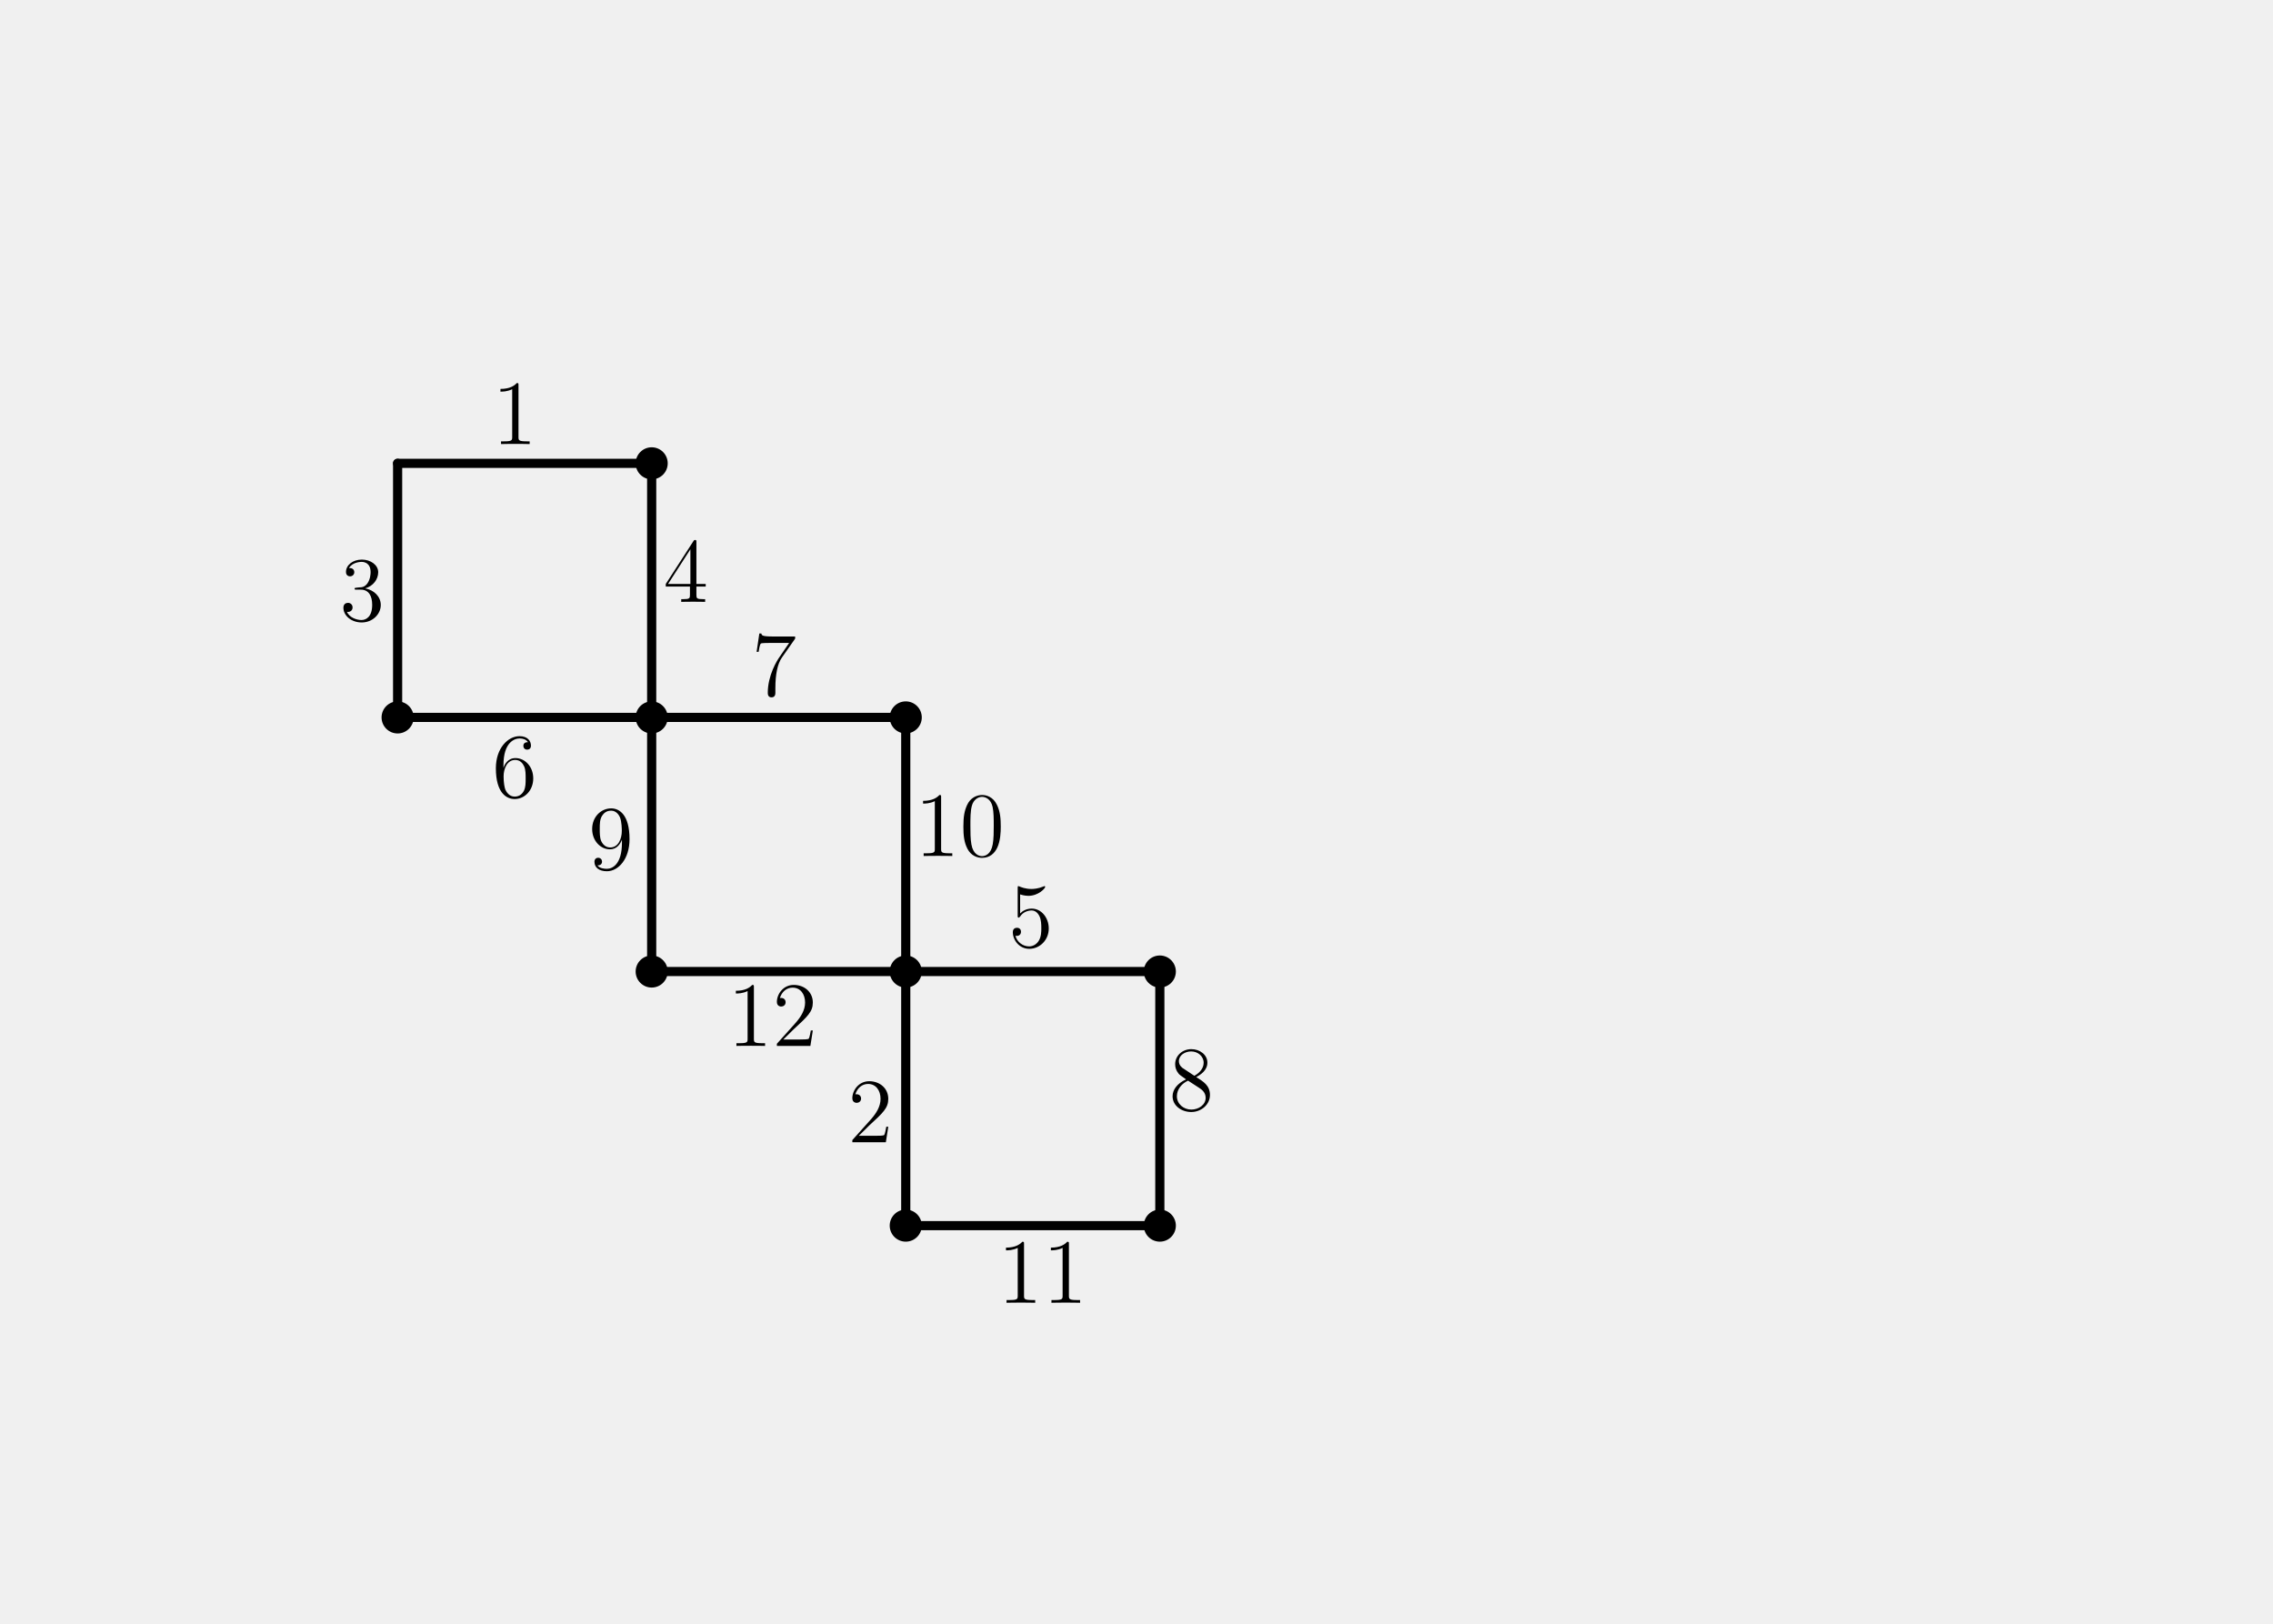
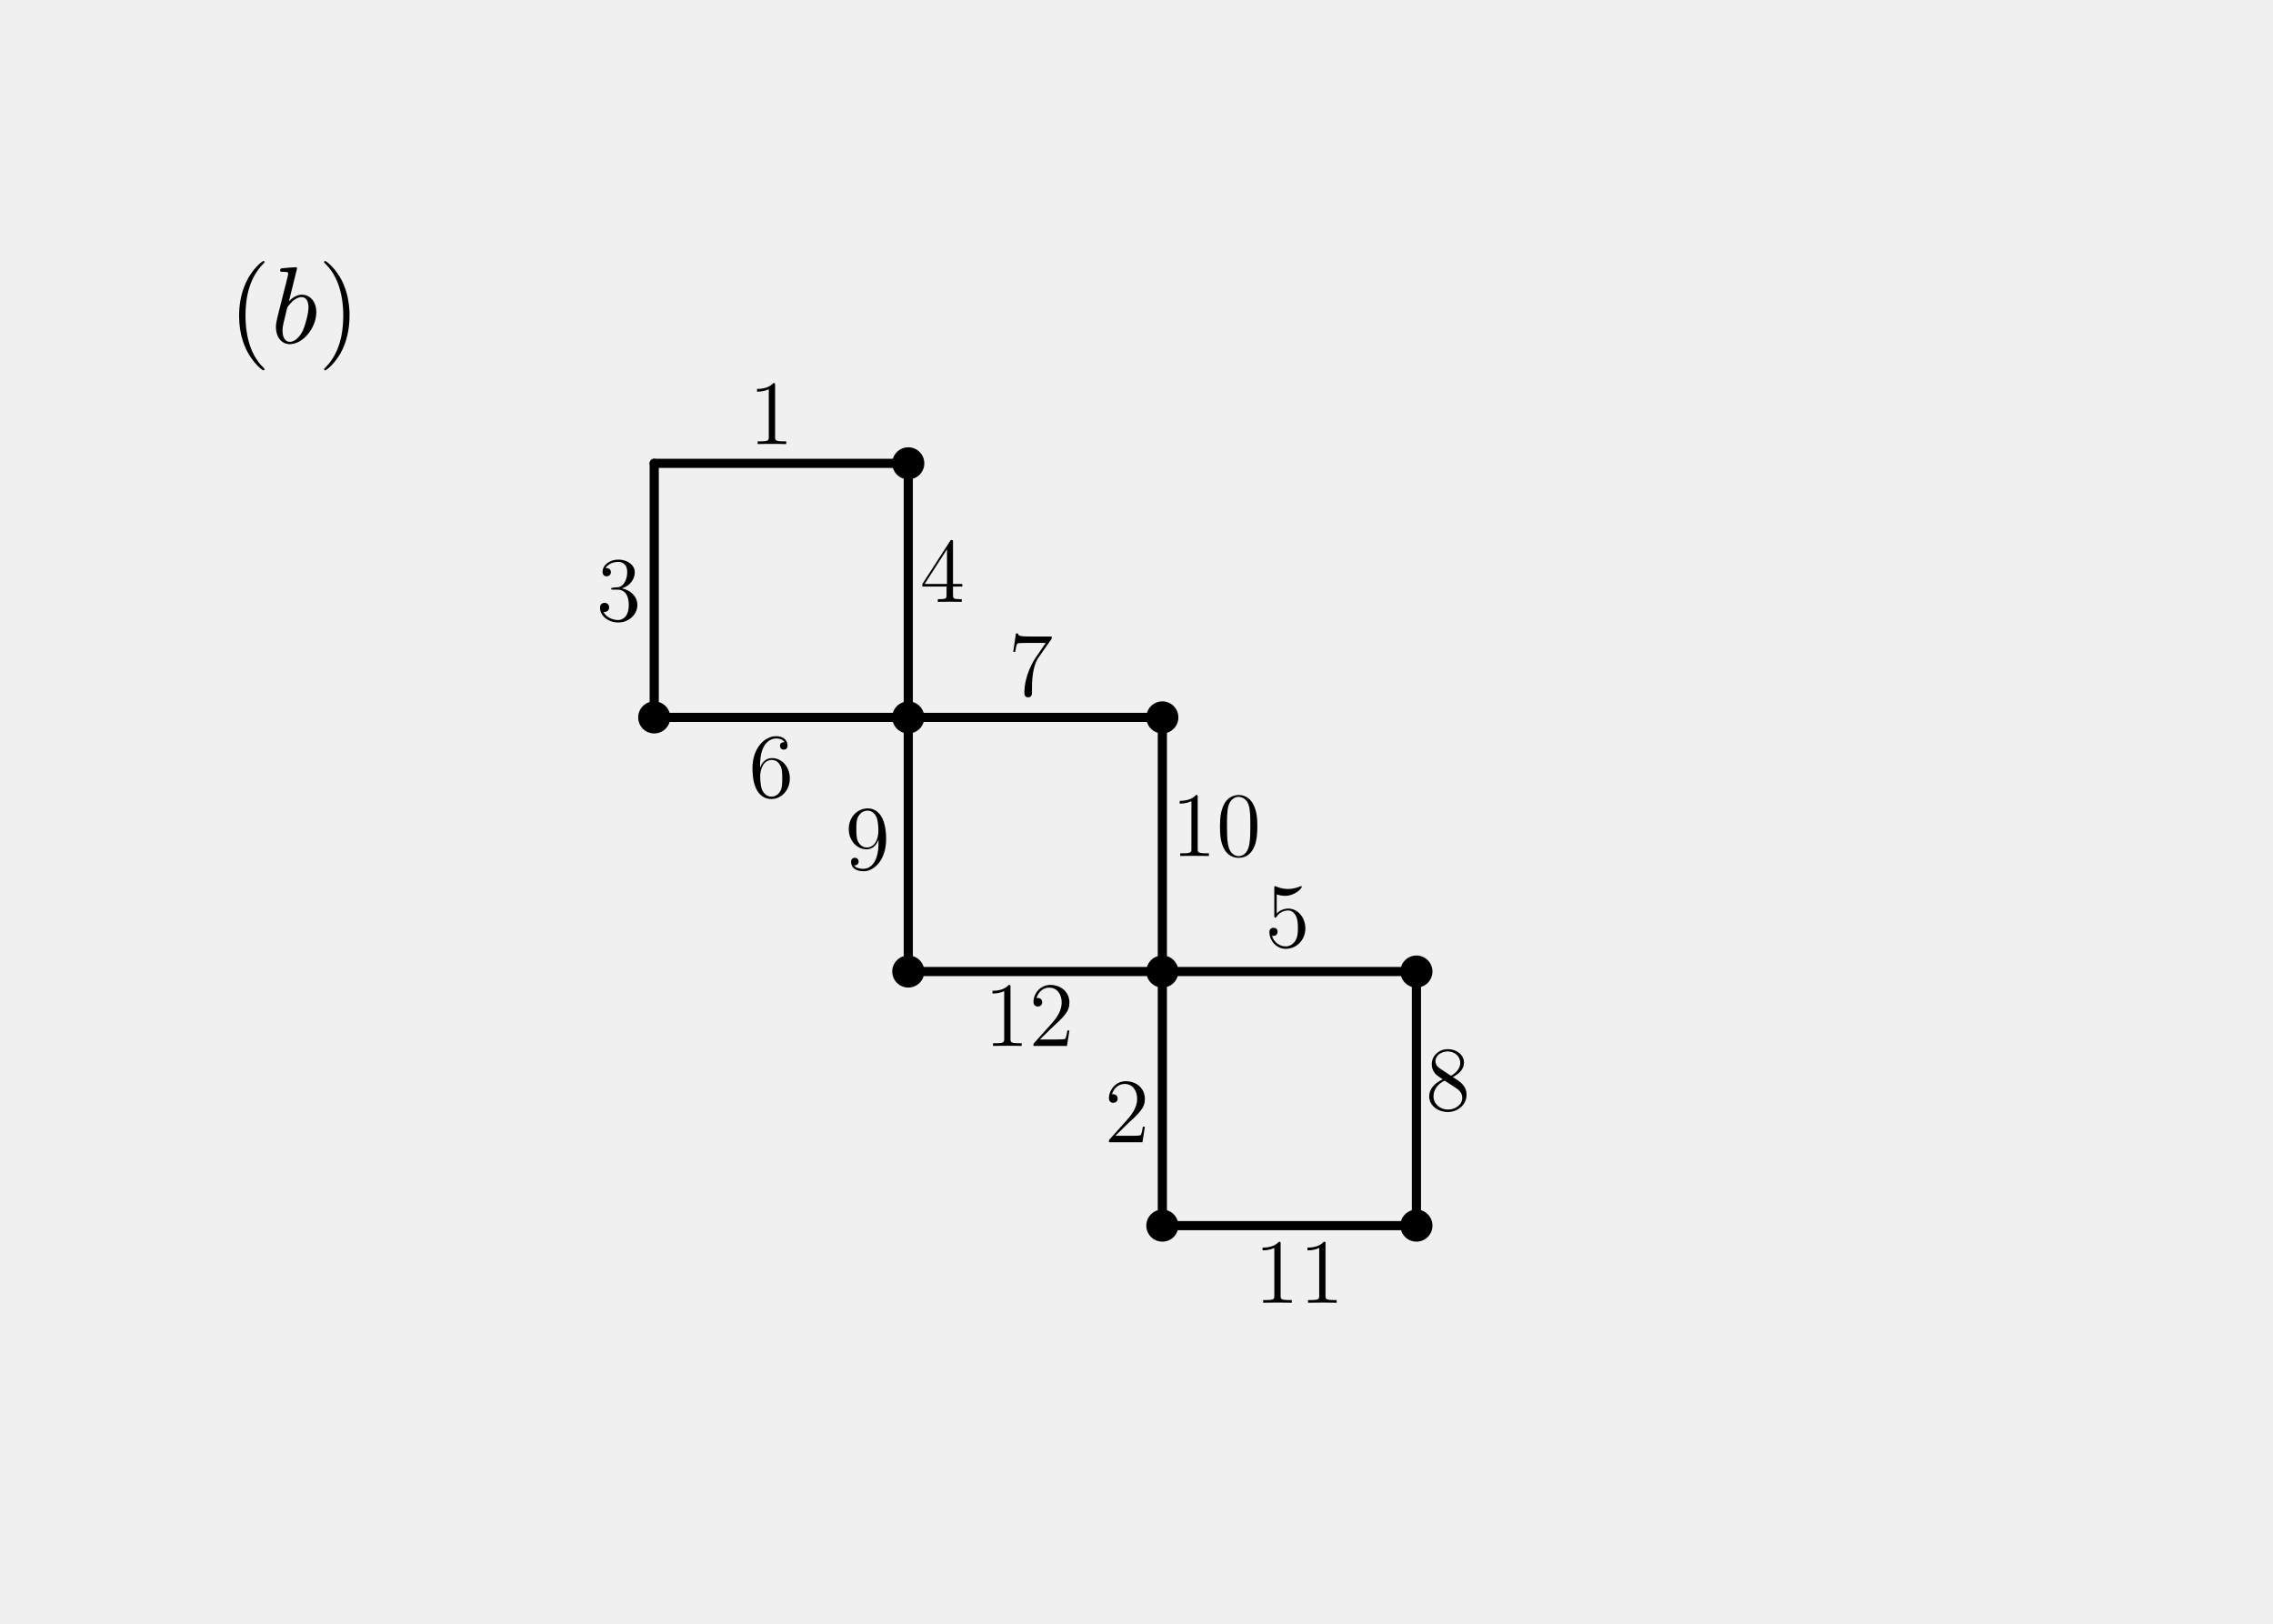
- <svg xmlns="http://www.w3.org/2000/svg" width="7cm" height="5cm" viewBox="0 0 248.031 177.165" id="svg2" version="1.1">
+ <svg xmlns="http://www.w3.org/2000/svg" xmlns:ns1="http://www.iki.fi/pav/software/textext/" width="7cm" height="5cm" viewBox="0 0 248.031 177.165" id="svg2" version="1.1">
  <defs id="defs4">
-     <marker orient="auto" refY="0" refX="0" id="marker14040" style="overflow:visible">
-       <path id="path14042" d="M 0,0 5,-5 -12.5,0 5,5 0,0 Z" style="fill:#000000;fill-opacity:1;fill-rule:evenodd;stroke:#000000;stroke-width:1pt;stroke-opacity:1" transform="matrix(-0.4,0,0,-0.4,-4,0)" />
+     <marker style="overflow:visible" id="marker14040" refX="0" refY="0" orient="auto">
+       <path transform="matrix(-0.4,0,0,-0.4,-4,0)" style="fill:#000000;fill-opacity:1;fill-rule:evenodd;stroke:#000000;stroke-width:1pt;stroke-opacity:1" d="M 0,0 5,-5 -12.5,0 5,5 0,0 Z" id="path14042" />
    </marker>
-     <marker orient="auto" refY="0" refX="0" id="marker10868" style="overflow:visible">
-       <path id="path10870" d="M 0,0 5,-5 -12.5,0 5,5 0,0 Z" style="fill:#000000;fill-opacity:1;fill-rule:evenodd;stroke:#000000;stroke-width:1pt;stroke-opacity:1" transform="matrix(-0.4,0,0,-0.4,-4,0)" />
+     <marker style="overflow:visible" id="marker10868" refX="0" refY="0" orient="auto">
+       <path transform="matrix(-0.4,0,0,-0.4,-4,0)" style="fill:#000000;fill-opacity:1;fill-rule:evenodd;stroke:#000000;stroke-width:1pt;stroke-opacity:1" d="M 0,0 5,-5 -12.5,0 5,5 0,0 Z" id="path10870" />
    </marker>
-     <marker style="overflow:visible" id="marker10610" refX="0" refY="0" orient="auto">
-       <path transform="matrix(-0.4,0,0,-0.4,-4,0)" style="fill:#000000;fill-opacity:1;fill-rule:evenodd;stroke:#000000;stroke-width:1pt;stroke-opacity:1" d="M 0,0 5,-5 -12.5,0 5,5 0,0 Z" id="path10612" />
+     <marker orient="auto" refY="0" refX="0" id="marker10610" style="overflow:visible">
+       <path id="path10612" d="M 0,0 5,-5 -12.5,0 5,5 0,0 Z" style="fill:#000000;fill-opacity:1;fill-rule:evenodd;stroke:#000000;stroke-width:1pt;stroke-opacity:1" transform="matrix(-0.4,0,0,-0.4,-4,0)" />
    </marker>
-     <marker style="overflow:visible" id="marker10376" refX="0" refY="0" orient="auto">
-       <path transform="matrix(-0.4,0,0,-0.4,-4,0)" style="fill:#000000;fill-opacity:1;fill-rule:evenodd;stroke:#000000;stroke-width:1pt;stroke-opacity:1" d="M 0,0 5,-5 -12.5,0 5,5 0,0 Z" id="path10378" />
+     <marker orient="auto" refY="0" refX="0" id="marker10376" style="overflow:visible">
+       <path id="path10378" d="M 0,0 5,-5 -12.5,0 5,5 0,0 Z" style="fill:#000000;fill-opacity:1;fill-rule:evenodd;stroke:#000000;stroke-width:1pt;stroke-opacity:1" transform="matrix(-0.4,0,0,-0.4,-4,0)" />
    </marker>
-     <marker orient="auto" refY="0" refX="0" id="marker9716" style="overflow:visible">
-       <path id="path9718" d="M 0,0 5,-5 -12.5,0 5,5 0,0 Z" style="fill:#000000;fill-opacity:1;fill-rule:evenodd;stroke:#000000;stroke-width:1pt;stroke-opacity:1" transform="matrix(-0.4,0,0,-0.4,-4,0)" />
+     <marker style="overflow:visible" id="marker9716" refX="0" refY="0" orient="auto">
+       <path transform="matrix(-0.4,0,0,-0.4,-4,0)" style="fill:#000000;fill-opacity:1;fill-rule:evenodd;stroke:#000000;stroke-width:1pt;stroke-opacity:1" d="M 0,0 5,-5 -12.5,0 5,5 0,0 Z" id="path9718" />
    </marker>
-     <marker style="overflow:visible" id="marker8441" refX="0" refY="0" orient="auto">
-       <path transform="matrix(-0.4,0,0,-0.4,-4,0)" style="fill:#000000;fill-opacity:1;fill-rule:evenodd;stroke:#000000;stroke-width:1pt;stroke-opacity:1" d="M 0,0 5,-5 -12.5,0 5,5 0,0 Z" id="path8443" />
+     <marker orient="auto" refY="0" refX="0" id="marker8441" style="overflow:visible">
+       <path id="path8443" d="M 0,0 5,-5 -12.5,0 5,5 0,0 Z" style="fill:#000000;fill-opacity:1;fill-rule:evenodd;stroke:#000000;stroke-width:1pt;stroke-opacity:1" transform="matrix(-0.4,0,0,-0.4,-4,0)" />
    </marker>
-     <marker style="overflow:visible" id="marker6491" refX="0" refY="0" orient="auto">
-       <path transform="matrix(-0.4,0,0,-0.4,-4,0)" style="fill:#000000;fill-opacity:1;fill-rule:evenodd;stroke:#000000;stroke-width:1pt;stroke-opacity:1" d="M 0,0 5,-5 -12.5,0 5,5 0,0 Z" id="path6493" />
+     <marker orient="auto" refY="0" refX="0" id="marker6491" style="overflow:visible">
+       <path id="path6493" d="M 0,0 5,-5 -12.5,0 5,5 0,0 Z" style="fill:#000000;fill-opacity:1;fill-rule:evenodd;stroke:#000000;stroke-width:1pt;stroke-opacity:1" transform="matrix(-0.4,0,0,-0.4,-4,0)" />
    </marker>
-     <marker orient="auto" refY="0" refX="0" id="marker4775" style="overflow:visible">
-       <path id="path4777" d="M 0,0 5,-5 -12.5,0 5,5 0,0 Z" style="fill:#ffffff;fill-opacity:1;fill-rule:evenodd;stroke:#000000;stroke-width:1pt;stroke-opacity:1" transform="matrix(-0.4,0,0,-0.4,-4,0)" />
+     <marker style="overflow:visible" id="marker4775" refX="0" refY="0" orient="auto">
+       <path transform="matrix(-0.4,0,0,-0.4,-4,0)" style="fill:#ffffff;fill-opacity:1;fill-rule:evenodd;stroke:#000000;stroke-width:1pt;stroke-opacity:1" d="M 0,0 5,-5 -12.5,0 5,5 0,0 Z" id="path4777" />
    </marker>
-     <marker orient="auto" refY="0" refX="0" id="Arrow1Mend" style="overflow:visible">
-       <path id="path4322" d="M 0,0 5,-5 -12.5,0 5,5 0,0 Z" style="fill:#ffffff;fill-opacity:1;fill-rule:evenodd;stroke:#000000;stroke-width:1pt;stroke-opacity:1" transform="matrix(-0.4,0,0,-0.4,-4,0)" />
+     <marker style="overflow:visible" id="Arrow1Mend" refX="0" refY="0" orient="auto">
+       <path transform="matrix(-0.4,0,0,-0.4,-4,0)" style="fill:#ffffff;fill-opacity:1;fill-rule:evenodd;stroke:#000000;stroke-width:1pt;stroke-opacity:1" d="M 0,0 5,-5 -12.5,0 5,5 0,0 Z" id="path4322" />
    </marker>
  </defs>
-   <g id="layer1" transform="translate(0,-875.1969)">
-     <path style="color:#000000;clip-rule:nonzero;display:inline;overflow:visible;visibility:visible;opacity:1;isolation:auto;mix-blend-mode:normal;color-interpolation:sRGB;color-interpolation-filters:linearRGB;solid-color:#000000;solid-opacity:1;fill:#ffffff;fill-opacity:1;fill-rule:nonzero;stroke:#000000;stroke-width:1;stroke-linecap:round;stroke-linejoin:round;stroke-miterlimit:4;stroke-dasharray:none;stroke-dashoffset:0;stroke-opacity:1;color-rendering:auto;image-rendering:auto;shape-rendering:auto;text-rendering:auto;enable-background:accumulate" d="m 43.388,925.75 27.724,0" id="path4371" />
-     <path id="path4381" d="m 98.836,981.199 27.724,0" style="color:#000000;clip-rule:nonzero;display:inline;overflow:visible;visibility:visible;opacity:1;isolation:auto;mix-blend-mode:normal;color-interpolation:sRGB;color-interpolation-filters:linearRGB;solid-color:#000000;solid-opacity:1;fill:#ffffff;fill-opacity:1;fill-rule:nonzero;stroke:#000000;stroke-width:1;stroke-linecap:round;stroke-linejoin:round;stroke-miterlimit:4;stroke-dasharray:none;stroke-dashoffset:0;stroke-opacity:1;color-rendering:auto;image-rendering:auto;shape-rendering:auto;text-rendering:auto;enable-background:accumulate" />
-     <path id="path4399" d="m 43.388,925.75 0,27.724" style="color:#000000;clip-rule:nonzero;display:inline;overflow:visible;visibility:visible;opacity:1;isolation:auto;mix-blend-mode:normal;color-interpolation:sRGB;color-interpolation-filters:linearRGB;solid-color:#000000;solid-opacity:1;fill:#ffffff;fill-opacity:1;fill-rule:nonzero;stroke:#000000;stroke-width:1;stroke-linecap:round;stroke-linejoin:round;stroke-miterlimit:4;stroke-dasharray:none;stroke-dashoffset:0;stroke-opacity:1;color-rendering:auto;image-rendering:auto;shape-rendering:auto;text-rendering:auto;enable-background:accumulate" />
-     <path style="color:#000000;clip-rule:nonzero;display:inline;overflow:visible;visibility:visible;opacity:1;isolation:auto;mix-blend-mode:normal;color-interpolation:sRGB;color-interpolation-filters:linearRGB;solid-color:#000000;solid-opacity:1;fill:#ffffff;fill-opacity:1;fill-rule:nonzero;stroke:#000000;stroke-width:1;stroke-linecap:round;stroke-linejoin:round;stroke-miterlimit:4;stroke-dasharray:none;stroke-dashoffset:0;stroke-opacity:1;color-rendering:auto;image-rendering:auto;shape-rendering:auto;text-rendering:auto;enable-background:accumulate" d="m 98.836,981.199 0,27.724" id="path4430" />
-     <path style="color:#000000;clip-rule:nonzero;display:inline;overflow:visible;visibility:visible;opacity:1;isolation:auto;mix-blend-mode:normal;color-interpolation:sRGB;color-interpolation-filters:linearRGB;solid-color:#000000;solid-opacity:1;fill:#ffffff;fill-opacity:1;fill-rule:nonzero;stroke:#000000;stroke-width:1;stroke-linecap:round;stroke-linejoin:round;stroke-miterlimit:4;stroke-dasharray:none;stroke-dashoffset:0;stroke-opacity:1;color-rendering:auto;image-rendering:auto;shape-rendering:auto;text-rendering:auto;enable-background:accumulate" d="m 126.561,981.199 0,27.724" id="path4448" />
-     <path id="path4454" d="m 98.836,953.474 0,27.724" style="color:#000000;clip-rule:nonzero;display:inline;overflow:visible;visibility:visible;opacity:1;isolation:auto;mix-blend-mode:normal;color-interpolation:sRGB;color-interpolation-filters:linearRGB;solid-color:#000000;solid-opacity:1;fill:#ffffff;fill-opacity:1;fill-rule:nonzero;stroke:#000000;stroke-width:1;stroke-linecap:round;stroke-linejoin:round;stroke-miterlimit:4;stroke-dasharray:none;stroke-dashoffset:0;stroke-opacity:1;color-rendering:auto;image-rendering:auto;shape-rendering:auto;text-rendering:auto;enable-background:accumulate" />
-     <path id="path4472" d="m 98.836,1008.923 27.724,0" style="color:#000000;clip-rule:nonzero;display:inline;overflow:visible;visibility:visible;opacity:1;isolation:auto;mix-blend-mode:normal;color-interpolation:sRGB;color-interpolation-filters:linearRGB;solid-color:#000000;solid-opacity:1;fill:#ffffff;fill-opacity:1;fill-rule:nonzero;stroke:#000000;stroke-width:1;stroke-linecap:round;stroke-linejoin:round;stroke-miterlimit:4;stroke-dasharray:none;stroke-dashoffset:0;stroke-opacity:1;color-rendering:auto;image-rendering:auto;shape-rendering:auto;text-rendering:auto;enable-background:accumulate" />
-     <path style="color:#000000;clip-rule:nonzero;display:inline;overflow:visible;visibility:visible;opacity:1;isolation:auto;mix-blend-mode:normal;color-interpolation:sRGB;color-interpolation-filters:linearRGB;solid-color:#000000;solid-opacity:1;fill:#ffffff;fill-opacity:1;fill-rule:nonzero;stroke:#000000;stroke-width:1;stroke-linecap:round;stroke-linejoin:round;stroke-miterlimit:4;stroke-dasharray:none;stroke-dashoffset:0;stroke-opacity:1;color-rendering:auto;image-rendering:auto;shape-rendering:auto;text-rendering:auto;enable-background:accumulate" d="m 43.388,953.474 27.724,0" id="path4478" />
-     <path style="color:#000000;clip-rule:nonzero;display:inline;overflow:visible;visibility:visible;opacity:1;isolation:auto;mix-blend-mode:normal;color-interpolation:sRGB;color-interpolation-filters:linearRGB;solid-color:#000000;solid-opacity:1;fill:#ffffff;fill-opacity:1;fill-rule:nonzero;stroke:#000000;stroke-width:1;stroke-linecap:round;stroke-linejoin:round;stroke-miterlimit:4;stroke-dasharray:none;stroke-dashoffset:0;stroke-opacity:1;color-rendering:auto;image-rendering:auto;shape-rendering:auto;text-rendering:auto;enable-background:accumulate" d="m 71.112,953.474 27.724,0" id="path4484" />
-     <path id="path4490" d="m 71.112,981.199 27.724,0" style="color:#000000;clip-rule:nonzero;display:inline;overflow:visible;visibility:visible;opacity:1;isolation:auto;mix-blend-mode:normal;color-interpolation:sRGB;color-interpolation-filters:linearRGB;solid-color:#000000;solid-opacity:1;fill:#ffffff;fill-opacity:1;fill-rule:nonzero;stroke:#000000;stroke-width:1;stroke-linecap:round;stroke-linejoin:round;stroke-miterlimit:4;stroke-dasharray:none;stroke-dashoffset:0;stroke-opacity:1;color-rendering:auto;image-rendering:auto;shape-rendering:auto;text-rendering:auto;enable-background:accumulate" />
-     <text xml:space="preserve" style="font-style:normal;font-variant:normal;font-weight:normal;font-stretch:normal;font-size:7.5px;line-height:125%;font-family:LMRoman12;-inkscape-font-specification:'LMRoman12, Normal';text-align:start;letter-spacing:0px;word-spacing:0px;writing-mode:lr-tb;text-anchor:start;fill:#000000;fill-opacity:1;stroke:none;stroke-width:1px;stroke-linecap:butt;stroke-linejoin:miter;stroke-opacity:1" x="60.709" y="929.485" id="text4505">
-       <tspan id="tspan4507" x="60.709" y="929.485" />
+   <g transform="translate(0,-875.1969)" id="layer1">
+     <path id="path4371" d="m 71.388,925.75 27.724,0" style="color:#000000;clip-rule:nonzero;display:inline;overflow:visible;visibility:visible;opacity:1;isolation:auto;mix-blend-mode:normal;color-interpolation:sRGB;color-interpolation-filters:linearRGB;solid-color:#000000;solid-opacity:1;fill:#ffffff;fill-opacity:1;fill-rule:nonzero;stroke:#000000;stroke-width:1;stroke-linecap:round;stroke-linejoin:round;stroke-miterlimit:4;stroke-dasharray:none;stroke-dashoffset:0;stroke-opacity:1;color-rendering:auto;image-rendering:auto;shape-rendering:auto;text-rendering:auto;enable-background:accumulate" />
+     <path style="color:#000000;clip-rule:nonzero;display:inline;overflow:visible;visibility:visible;opacity:1;isolation:auto;mix-blend-mode:normal;color-interpolation:sRGB;color-interpolation-filters:linearRGB;solid-color:#000000;solid-opacity:1;fill:#ffffff;fill-opacity:1;fill-rule:nonzero;stroke:#000000;stroke-width:1;stroke-linecap:round;stroke-linejoin:round;stroke-miterlimit:4;stroke-dasharray:none;stroke-dashoffset:0;stroke-opacity:1;color-rendering:auto;image-rendering:auto;shape-rendering:auto;text-rendering:auto;enable-background:accumulate" d="m 126.836,981.199 27.724,0" id="path4381" />
+     <path style="color:#000000;clip-rule:nonzero;display:inline;overflow:visible;visibility:visible;opacity:1;isolation:auto;mix-blend-mode:normal;color-interpolation:sRGB;color-interpolation-filters:linearRGB;solid-color:#000000;solid-opacity:1;fill:#ffffff;fill-opacity:1;fill-rule:nonzero;stroke:#000000;stroke-width:1;stroke-linecap:round;stroke-linejoin:round;stroke-miterlimit:4;stroke-dasharray:none;stroke-dashoffset:0;stroke-opacity:1;color-rendering:auto;image-rendering:auto;shape-rendering:auto;text-rendering:auto;enable-background:accumulate" d="m 71.388,925.75 0,27.724" id="path4399" />
+     <path id="path4430" d="m 126.836,981.199 0,27.724" style="color:#000000;clip-rule:nonzero;display:inline;overflow:visible;visibility:visible;opacity:1;isolation:auto;mix-blend-mode:normal;color-interpolation:sRGB;color-interpolation-filters:linearRGB;solid-color:#000000;solid-opacity:1;fill:#ffffff;fill-opacity:1;fill-rule:nonzero;stroke:#000000;stroke-width:1;stroke-linecap:round;stroke-linejoin:round;stroke-miterlimit:4;stroke-dasharray:none;stroke-dashoffset:0;stroke-opacity:1;color-rendering:auto;image-rendering:auto;shape-rendering:auto;text-rendering:auto;enable-background:accumulate" />
+     <path id="path4448" d="m 154.561,981.199 0,27.724" style="color:#000000;clip-rule:nonzero;display:inline;overflow:visible;visibility:visible;opacity:1;isolation:auto;mix-blend-mode:normal;color-interpolation:sRGB;color-interpolation-filters:linearRGB;solid-color:#000000;solid-opacity:1;fill:#ffffff;fill-opacity:1;fill-rule:nonzero;stroke:#000000;stroke-width:1;stroke-linecap:round;stroke-linejoin:round;stroke-miterlimit:4;stroke-dasharray:none;stroke-dashoffset:0;stroke-opacity:1;color-rendering:auto;image-rendering:auto;shape-rendering:auto;text-rendering:auto;enable-background:accumulate" />
+     <path style="color:#000000;clip-rule:nonzero;display:inline;overflow:visible;visibility:visible;opacity:1;isolation:auto;mix-blend-mode:normal;color-interpolation:sRGB;color-interpolation-filters:linearRGB;solid-color:#000000;solid-opacity:1;fill:#ffffff;fill-opacity:1;fill-rule:nonzero;stroke:#000000;stroke-width:1;stroke-linecap:round;stroke-linejoin:round;stroke-miterlimit:4;stroke-dasharray:none;stroke-dashoffset:0;stroke-opacity:1;color-rendering:auto;image-rendering:auto;shape-rendering:auto;text-rendering:auto;enable-background:accumulate" d="m 126.836,953.474 0,27.724" id="path4454" />
+     <path style="color:#000000;clip-rule:nonzero;display:inline;overflow:visible;visibility:visible;opacity:1;isolation:auto;mix-blend-mode:normal;color-interpolation:sRGB;color-interpolation-filters:linearRGB;solid-color:#000000;solid-opacity:1;fill:#ffffff;fill-opacity:1;fill-rule:nonzero;stroke:#000000;stroke-width:1;stroke-linecap:round;stroke-linejoin:round;stroke-miterlimit:4;stroke-dasharray:none;stroke-dashoffset:0;stroke-opacity:1;color-rendering:auto;image-rendering:auto;shape-rendering:auto;text-rendering:auto;enable-background:accumulate" d="m 126.836,1008.923 27.724,0" id="path4472" />
+     <path id="path4478" d="m 71.388,953.474 27.724,0" style="color:#000000;clip-rule:nonzero;display:inline;overflow:visible;visibility:visible;opacity:1;isolation:auto;mix-blend-mode:normal;color-interpolation:sRGB;color-interpolation-filters:linearRGB;solid-color:#000000;solid-opacity:1;fill:#ffffff;fill-opacity:1;fill-rule:nonzero;stroke:#000000;stroke-width:1;stroke-linecap:round;stroke-linejoin:round;stroke-miterlimit:4;stroke-dasharray:none;stroke-dashoffset:0;stroke-opacity:1;color-rendering:auto;image-rendering:auto;shape-rendering:auto;text-rendering:auto;enable-background:accumulate" />
+     <path id="path4484" d="m 99.112,953.474 27.724,0" style="color:#000000;clip-rule:nonzero;display:inline;overflow:visible;visibility:visible;opacity:1;isolation:auto;mix-blend-mode:normal;color-interpolation:sRGB;color-interpolation-filters:linearRGB;solid-color:#000000;solid-opacity:1;fill:#ffffff;fill-opacity:1;fill-rule:nonzero;stroke:#000000;stroke-width:1;stroke-linecap:round;stroke-linejoin:round;stroke-miterlimit:4;stroke-dasharray:none;stroke-dashoffset:0;stroke-opacity:1;color-rendering:auto;image-rendering:auto;shape-rendering:auto;text-rendering:auto;enable-background:accumulate" />
+     <path style="color:#000000;clip-rule:nonzero;display:inline;overflow:visible;visibility:visible;opacity:1;isolation:auto;mix-blend-mode:normal;color-interpolation:sRGB;color-interpolation-filters:linearRGB;solid-color:#000000;solid-opacity:1;fill:#ffffff;fill-opacity:1;fill-rule:nonzero;stroke:#000000;stroke-width:1;stroke-linecap:round;stroke-linejoin:round;stroke-miterlimit:4;stroke-dasharray:none;stroke-dashoffset:0;stroke-opacity:1;color-rendering:auto;image-rendering:auto;shape-rendering:auto;text-rendering:auto;enable-background:accumulate" d="m 99.112,981.199 27.724,0" id="path4490" />
+     <text id="text4505" y="929.485" x="60.709" style="font-style:normal;font-variant:normal;font-weight:normal;font-stretch:normal;font-size:7.5px;line-height:125%;font-family:LMRoman12;-inkscape-font-specification:'LMRoman12, Normal';text-align:start;letter-spacing:0px;word-spacing:0px;writing-mode:lr-tb;text-anchor:start;fill:#000000;fill-opacity:1;stroke:none;stroke-width:1px;stroke-linecap:butt;stroke-linejoin:miter;stroke-opacity:1" xml:space="preserve">
+       <tspan y="929.485" x="60.709" id="tspan4507" />
    </text>
-     <path id="path4597" d="m 71.112,925.75 0,27.724" style="color:#000000;clip-rule:nonzero;display:inline;overflow:visible;visibility:visible;opacity:1;isolation:auto;mix-blend-mode:normal;color-interpolation:sRGB;color-interpolation-filters:linearRGB;solid-color:#000000;solid-opacity:1;fill:#ffffff;fill-opacity:1;fill-rule:nonzero;stroke:#000000;stroke-width:1;stroke-linecap:round;stroke-linejoin:round;stroke-miterlimit:4;stroke-dasharray:none;stroke-dashoffset:0;stroke-opacity:1;color-rendering:auto;image-rendering:auto;shape-rendering:auto;text-rendering:auto;enable-background:accumulate" />
-     <path style="color:#000000;clip-rule:nonzero;display:inline;overflow:visible;visibility:visible;opacity:1;isolation:auto;mix-blend-mode:normal;color-interpolation:sRGB;color-interpolation-filters:linearRGB;solid-color:#000000;solid-opacity:1;fill:#ffffff;fill-opacity:1;fill-rule:nonzero;stroke:#000000;stroke-width:1;stroke-linecap:round;stroke-linejoin:round;stroke-miterlimit:4;stroke-dasharray:none;stroke-dashoffset:0;stroke-opacity:1;color-rendering:auto;image-rendering:auto;shape-rendering:auto;text-rendering:auto;enable-background:accumulate" d="m 71.112,953.474 0,27.724" id="path4603" />
-     <text xml:space="preserve" style="font-style:normal;font-variant:normal;font-weight:normal;font-stretch:normal;font-size:10px;line-height:125%;font-family:LMRoman12;-inkscape-font-specification:'LMRoman12, Normal';text-align:start;letter-spacing:0px;word-spacing:0px;writing-mode:lr-tb;text-anchor:start;fill:#000000;fill-opacity:1;stroke:none;stroke-width:1px;stroke-linecap:butt;stroke-linejoin:miter;stroke-opacity:1" x="53.704" y="923.647" id="text5354">
-       <tspan id="tspan5356" x="53.704" y="923.647">1</tspan>
+     <path style="color:#000000;clip-rule:nonzero;display:inline;overflow:visible;visibility:visible;opacity:1;isolation:auto;mix-blend-mode:normal;color-interpolation:sRGB;color-interpolation-filters:linearRGB;solid-color:#000000;solid-opacity:1;fill:#ffffff;fill-opacity:1;fill-rule:nonzero;stroke:#000000;stroke-width:1;stroke-linecap:round;stroke-linejoin:round;stroke-miterlimit:4;stroke-dasharray:none;stroke-dashoffset:0;stroke-opacity:1;color-rendering:auto;image-rendering:auto;shape-rendering:auto;text-rendering:auto;enable-background:accumulate" d="m 99.112,925.75 0,27.724" id="path4597" />
+     <path id="path4603" d="m 99.112,953.474 0,27.724" style="color:#000000;clip-rule:nonzero;display:inline;overflow:visible;visibility:visible;opacity:1;isolation:auto;mix-blend-mode:normal;color-interpolation:sRGB;color-interpolation-filters:linearRGB;solid-color:#000000;solid-opacity:1;fill:#ffffff;fill-opacity:1;fill-rule:nonzero;stroke:#000000;stroke-width:1;stroke-linecap:round;stroke-linejoin:round;stroke-miterlimit:4;stroke-dasharray:none;stroke-dashoffset:0;stroke-opacity:1;color-rendering:auto;image-rendering:auto;shape-rendering:auto;text-rendering:auto;enable-background:accumulate" />
+     <text id="text5354" y="923.647" x="81.704" style="font-style:normal;font-variant:normal;font-weight:normal;font-stretch:normal;font-size:10px;line-height:125%;font-family:LMRoman12;-inkscape-font-specification:'LMRoman12, Normal';text-align:start;letter-spacing:0px;word-spacing:0px;writing-mode:lr-tb;text-anchor:start;fill:#000000;fill-opacity:1;stroke:none;stroke-width:1px;stroke-linecap:butt;stroke-linejoin:miter;stroke-opacity:1" xml:space="preserve">
+       <tspan y="923.647" x="81.704" id="tspan5356">1</tspan>
    </text>
-     <text xml:space="preserve" style="font-style:normal;font-variant:normal;font-weight:normal;font-stretch:normal;font-size:10px;line-height:125%;font-family:LMRoman12;-inkscape-font-specification:'LMRoman12, Normal';text-align:start;letter-spacing:0px;word-spacing:0px;writing-mode:lr-tb;text-anchor:start;fill:#000000;fill-opacity:1;stroke:none;stroke-width:1px;stroke-linecap:butt;stroke-linejoin:miter;stroke-opacity:1" x="92.523" y="999.826" id="text5358">
-       <tspan id="tspan5360" x="92.523" y="999.826">2</tspan>
+     <text id="text5358" y="999.826" x="120.523" style="font-style:normal;font-variant:normal;font-weight:normal;font-stretch:normal;font-size:10px;line-height:125%;font-family:LMRoman12;-inkscape-font-specification:'LMRoman12, Normal';text-align:start;letter-spacing:0px;word-spacing:0px;writing-mode:lr-tb;text-anchor:start;fill:#000000;fill-opacity:1;stroke:none;stroke-width:1px;stroke-linecap:butt;stroke-linejoin:miter;stroke-opacity:1" xml:space="preserve">
+       <tspan y="999.826" x="120.523" id="tspan5360">2</tspan>
    </text>
-     <text xml:space="preserve" style="font-style:normal;font-variant:normal;font-weight:normal;font-stretch:normal;font-size:10px;line-height:125%;font-family:LMRoman12;-inkscape-font-specification:'LMRoman12, Normal';text-align:start;letter-spacing:0px;word-spacing:0px;writing-mode:lr-tb;text-anchor:start;fill:#000000;fill-opacity:1;stroke:none;stroke-width:1px;stroke-linecap:butt;stroke-linejoin:miter;stroke-opacity:1" x="37.068" y="942.911" id="text5362">
-       <tspan id="tspan5364" x="37.068" y="942.911">3</tspan>
+     <text id="text5362" y="942.911" x="65.068" style="font-style:normal;font-variant:normal;font-weight:normal;font-stretch:normal;font-size:10px;line-height:125%;font-family:LMRoman12;-inkscape-font-specification:'LMRoman12, Normal';text-align:start;letter-spacing:0px;word-spacing:0px;writing-mode:lr-tb;text-anchor:start;fill:#000000;fill-opacity:1;stroke:none;stroke-width:1px;stroke-linecap:butt;stroke-linejoin:miter;stroke-opacity:1" xml:space="preserve">
+       <tspan y="942.911" x="65.068" id="tspan5364">3</tspan>
    </text>
-     <text xml:space="preserve" style="font-style:normal;font-variant:normal;font-weight:normal;font-stretch:normal;font-size:10px;line-height:125%;font-family:LMRoman12;-inkscape-font-specification:'LMRoman12, Normal';text-align:start;letter-spacing:0px;word-spacing:0px;writing-mode:lr-tb;text-anchor:start;fill:#000000;fill-opacity:1;stroke:none;stroke-width:1px;stroke-linecap:butt;stroke-linejoin:miter;stroke-opacity:1" x="72.384" y="940.868" id="text5366">
-       <tspan id="tspan5368" x="72.384" y="940.868">4</tspan>
+     <text id="text5366" y="940.868" x="100.384" style="font-style:normal;font-variant:normal;font-weight:normal;font-stretch:normal;font-size:10px;line-height:125%;font-family:LMRoman12;-inkscape-font-specification:'LMRoman12, Normal';text-align:start;letter-spacing:0px;word-spacing:0px;writing-mode:lr-tb;text-anchor:start;fill:#000000;fill-opacity:1;stroke:none;stroke-width:1px;stroke-linecap:butt;stroke-linejoin:miter;stroke-opacity:1" xml:space="preserve">
+       <tspan y="940.868" x="100.384" id="tspan5368">4</tspan>
    </text>
-     <text xml:space="preserve" style="font-style:normal;font-variant:normal;font-weight:normal;font-stretch:normal;font-size:10px;line-height:125%;font-family:LMRoman12;-inkscape-font-specification:'LMRoman12, Normal';text-align:start;letter-spacing:0px;word-spacing:0px;writing-mode:lr-tb;text-anchor:start;fill:#000000;fill-opacity:1;stroke:none;stroke-width:1px;stroke-linecap:butt;stroke-linejoin:miter;stroke-opacity:1" x="110.035" y="978.519" id="text5370">
-       <tspan id="tspan5372" x="110.035" y="978.519">5</tspan>
+     <text id="text5370" y="978.519" x="138.035" style="font-style:normal;font-variant:normal;font-weight:normal;font-stretch:normal;font-size:10px;line-height:125%;font-family:LMRoman12;-inkscape-font-specification:'LMRoman12, Normal';text-align:start;letter-spacing:0px;word-spacing:0px;writing-mode:lr-tb;text-anchor:start;fill:#000000;fill-opacity:1;stroke:none;stroke-width:1px;stroke-linecap:butt;stroke-linejoin:miter;stroke-opacity:1" xml:space="preserve">
+       <tspan y="978.519" x="138.035" id="tspan5372">5</tspan>
    </text>
-     <text xml:space="preserve" style="font-style:normal;font-variant:normal;font-weight:normal;font-stretch:normal;font-size:10px;line-height:125%;font-family:LMRoman12;-inkscape-font-specification:'LMRoman12, Normal';text-align:start;letter-spacing:0px;word-spacing:0px;writing-mode:lr-tb;text-anchor:start;fill:#000000;fill-opacity:1;stroke:none;stroke-width:1px;stroke-linecap:butt;stroke-linejoin:miter;stroke-opacity:1" x="53.704" y="962.174" id="text5374">
-       <tspan id="tspan5376" x="53.704" y="962.174">6</tspan>
+     <text id="text5374" y="962.174" x="81.704" style="font-style:normal;font-variant:normal;font-weight:normal;font-stretch:normal;font-size:10px;line-height:125%;font-family:LMRoman12;-inkscape-font-specification:'LMRoman12, Normal';text-align:start;letter-spacing:0px;word-spacing:0px;writing-mode:lr-tb;text-anchor:start;fill:#000000;fill-opacity:1;stroke:none;stroke-width:1px;stroke-linecap:butt;stroke-linejoin:miter;stroke-opacity:1" xml:space="preserve">
+       <tspan y="962.174" x="81.704" id="tspan5376">6</tspan>
    </text>
-     <text xml:space="preserve" style="font-style:normal;font-variant:normal;font-weight:normal;font-stretch:normal;font-size:10px;line-height:125%;font-family:LMRoman12;-inkscape-font-specification:'LMRoman12, Normal';text-align:start;letter-spacing:0px;word-spacing:0px;writing-mode:lr-tb;text-anchor:start;fill:#000000;fill-opacity:1;stroke:none;stroke-width:1px;stroke-linecap:butt;stroke-linejoin:miter;stroke-opacity:1" x="82.016" y="951.083" id="text5378">
-       <tspan id="tspan5380" x="82.016" y="951.083">7</tspan>
+     <text id="text5378" y="951.083" x="110.016" style="font-style:normal;font-variant:normal;font-weight:normal;font-stretch:normal;font-size:10px;line-height:125%;font-family:LMRoman12;-inkscape-font-specification:'LMRoman12, Normal';text-align:start;letter-spacing:0px;word-spacing:0px;writing-mode:lr-tb;text-anchor:start;fill:#000000;fill-opacity:1;stroke:none;stroke-width:1px;stroke-linecap:butt;stroke-linejoin:miter;stroke-opacity:1" xml:space="preserve">
+       <tspan y="951.083" x="110.016" id="tspan5380">7</tspan>
    </text>
-     <text xml:space="preserve" style="font-style:normal;font-variant:normal;font-weight:normal;font-stretch:normal;font-size:10px;line-height:125%;font-family:LMRoman12;-inkscape-font-specification:'LMRoman12, Normal';text-align:start;letter-spacing:0px;word-spacing:0px;writing-mode:lr-tb;text-anchor:start;fill:#000000;fill-opacity:1;stroke:none;stroke-width:1px;stroke-linecap:butt;stroke-linejoin:miter;stroke-opacity:1" x="127.547" y="996.323" id="text5382">
-       <tspan id="tspan5384" x="127.547" y="996.323">8</tspan>
+     <text id="text5382" y="996.323" x="155.547" style="font-style:normal;font-variant:normal;font-weight:normal;font-stretch:normal;font-size:10px;line-height:125%;font-family:LMRoman12;-inkscape-font-specification:'LMRoman12, Normal';text-align:start;letter-spacing:0px;word-spacing:0px;writing-mode:lr-tb;text-anchor:start;fill:#000000;fill-opacity:1;stroke:none;stroke-width:1px;stroke-linecap:butt;stroke-linejoin:miter;stroke-opacity:1" xml:space="preserve">
+       <tspan y="996.323" x="155.547" id="tspan5384">8</tspan>
    </text>
-     <text xml:space="preserve" style="font-style:normal;font-variant:normal;font-weight:normal;font-stretch:normal;font-size:10px;line-height:125%;font-family:LMRoman12;-inkscape-font-specification:'LMRoman12, Normal';text-align:start;letter-spacing:0px;word-spacing:0px;writing-mode:lr-tb;text-anchor:start;fill:#000000;fill-opacity:1;stroke:none;stroke-width:1px;stroke-linecap:butt;stroke-linejoin:miter;stroke-opacity:1" x="64.211" y="970.055" id="text5386">
-       <tspan id="tspan5388" x="64.211" y="970.055">9</tspan>
+     <text id="text5386" y="970.055" x="92.211" style="font-style:normal;font-variant:normal;font-weight:normal;font-stretch:normal;font-size:10px;line-height:125%;font-family:LMRoman12;-inkscape-font-specification:'LMRoman12, Normal';text-align:start;letter-spacing:0px;word-spacing:0px;writing-mode:lr-tb;text-anchor:start;fill:#000000;fill-opacity:1;stroke:none;stroke-width:1px;stroke-linecap:butt;stroke-linejoin:miter;stroke-opacity:1" xml:space="preserve">
+       <tspan y="970.055" x="92.211" id="tspan5388">9</tspan>
    </text>
-     <text xml:space="preserve" style="font-style:normal;font-variant:normal;font-weight:normal;font-stretch:normal;font-size:10px;line-height:125%;font-family:LMRoman12;-inkscape-font-specification:'LMRoman12, Normal';text-align:start;letter-spacing:0px;word-spacing:0px;writing-mode:lr-tb;text-anchor:start;fill:#000000;fill-opacity:1;stroke:none;stroke-width:1px;stroke-linecap:butt;stroke-linejoin:miter;stroke-opacity:1" x="99.82" y="968.595" id="text5390">
-       <tspan id="tspan5392" x="99.82" y="968.595">10</tspan>
+     <text id="text5390" y="968.595" x="127.82" style="font-style:normal;font-variant:normal;font-weight:normal;font-stretch:normal;font-size:10px;line-height:125%;font-family:LMRoman12;-inkscape-font-specification:'LMRoman12, Normal';text-align:start;letter-spacing:0px;word-spacing:0px;writing-mode:lr-tb;text-anchor:start;fill:#000000;fill-opacity:1;stroke:none;stroke-width:1px;stroke-linecap:butt;stroke-linejoin:miter;stroke-opacity:1" xml:space="preserve">
+       <tspan y="968.595" x="127.82" id="tspan5392">10</tspan>
    </text>
-     <text xml:space="preserve" style="font-style:normal;font-variant:normal;font-weight:normal;font-stretch:normal;font-size:10px;line-height:125%;font-family:LMRoman12;-inkscape-font-specification:'LMRoman12, Normal';text-align:start;letter-spacing:0px;word-spacing:0px;writing-mode:lr-tb;text-anchor:start;fill:#000000;fill-opacity:1;stroke:none;stroke-width:1px;stroke-linecap:butt;stroke-linejoin:miter;stroke-opacity:1" x="108.868" y="1017.338" id="text5394">
-       <tspan id="tspan5396" x="108.868" y="1017.338">11</tspan>
+     <text id="text5394" y="1017.338" x="136.868" style="font-style:normal;font-variant:normal;font-weight:normal;font-stretch:normal;font-size:10px;line-height:125%;font-family:LMRoman12;-inkscape-font-specification:'LMRoman12, Normal';text-align:start;letter-spacing:0px;word-spacing:0px;writing-mode:lr-tb;text-anchor:start;fill:#000000;fill-opacity:1;stroke:none;stroke-width:1px;stroke-linecap:butt;stroke-linejoin:miter;stroke-opacity:1" xml:space="preserve">
+       <tspan y="1017.338" x="136.868" id="tspan5396">11</tspan>
    </text>
-     <text xml:space="preserve" style="font-style:normal;font-variant:normal;font-weight:normal;font-stretch:normal;font-size:10px;line-height:125%;font-family:LMRoman12;-inkscape-font-specification:'LMRoman12, Normal';text-align:start;letter-spacing:0px;word-spacing:0px;writing-mode:lr-tb;text-anchor:start;fill:#000000;fill-opacity:1;stroke:none;stroke-width:1px;stroke-linecap:butt;stroke-linejoin:miter;stroke-opacity:1" x="79.389" y="989.318" id="text5398">
-       <tspan id="tspan5400" x="79.389" y="989.318">12</tspan>
+     <text id="text5398" y="989.318" x="107.389" style="font-style:normal;font-variant:normal;font-weight:normal;font-stretch:normal;font-size:10px;line-height:125%;font-family:LMRoman12;-inkscape-font-specification:'LMRoman12, Normal';text-align:start;letter-spacing:0px;word-spacing:0px;writing-mode:lr-tb;text-anchor:start;fill:#000000;fill-opacity:1;stroke:none;stroke-width:1px;stroke-linecap:butt;stroke-linejoin:miter;stroke-opacity:1" xml:space="preserve">
+       <tspan y="989.318" x="107.389" id="tspan5400">12</tspan>
    </text>
-     <circle id="path5494" style="fill:#000000;stroke:none" cx="71.112" cy="925.75" r="1.75" />
-     <circle id="path5496" style="fill:#000000;stroke:none" cx="98.836" cy="953.474" r="1.75" />
-     <circle id="path5498" style="fill:#000000;stroke:none" cx="71.112" cy="953.474" r="1.75" />
-     <circle id="path5500" style="fill:#000000;stroke:none" cx="43.388" cy="953.474" r="1.75" />
-     <circle id="path5502" style="fill:#000000;stroke:none" cx="71.112" cy="981.199" r="1.75" />
-     <circle id="path5504" style="fill:#000000;stroke:none" cx="98.836" cy="981.199" r="1.75" />
-     <circle id="path5506" style="fill:#000000;stroke:none" cx="126.561" cy="981.199" r="1.75" />
-     <circle id="path5508" style="fill:#000000;stroke:none" cx="126.561" cy="1008.923" r="1.75" />
-     <circle id="path5510" style="fill:#000000;stroke:none" cx="98.836" cy="1008.923" r="1.75" />
+     <circle r="1.75" cy="925.75" cx="99.112" style="fill:#000000;stroke:none" id="path5494" />
+     <circle r="1.75" cy="953.474" cx="126.836" style="fill:#000000;stroke:none" id="path5496" />
+     <circle r="1.75" cy="953.474" cx="99.112" style="fill:#000000;stroke:none" id="path5498" />
+     <circle r="1.75" cy="953.474" cx="71.388" style="fill:#000000;stroke:none" id="path5500" />
+     <circle r="1.75" cy="981.199" cx="99.112" style="fill:#000000;stroke:none" id="path5502" />
+     <circle r="1.75" cy="981.199" cx="126.836" style="fill:#000000;stroke:none" id="path5504" />
+     <circle r="1.75" cy="981.199" cx="154.561" style="fill:#000000;stroke:none" id="path5506" />
+     <circle r="1.75" cy="1008.923" cx="154.561" style="fill:#000000;stroke:none" id="path5508" />
+     <circle r="1.75" cy="1008.923" cx="126.836" style="fill:#000000;stroke:none" id="path5510" />
+     <g ns1:preamble="/home/sriranga/Desktop/general-books/Ganitha-Kalakshepa/images/chap8/kanlel.tex" ns1:text="$(b)$" word-spacing="normal" letter-spacing="normal" font-size-adjust="none" font-stretch="normal" font-weight="normal" font-variant="normal" font-style="normal" stroke-miterlimit="10.433" xml:space="preserve" transform="matrix(1.2,0,0,-1.2,-243.212,1761.173)" id="content" style="font-style:normal;font-variant:normal;font-weight:normal;font-stretch:normal;letter-spacing:normal;word-spacing:normal;text-anchor:start;fill:none;fill-opacity:1;fill-rule:evenodd;stroke:#000000;stroke-linecap:butt;stroke-linejoin:miter;stroke-miterlimit:10.433;stroke-dasharray:none;stroke-dashoffset:0;stroke-opacity:1">
+       <path id="path3795" d="m 226.73,704.74 0,0.01 0,0 0,0 0,0.01 0,0 0,0 0,0.01 0,0 0,0 -0.01,0.01 0,0 0,0.01 0,0 -0.01,0.01 0,0 -0.01,0.01 0,0.01 -0.01,0 0,0.01 -0.01,0 0,0.01 0,0 -0.01,0 0,0.01 0,0 -0.01,0.01 0,0 -0.01,0.01 0,0 -0.01,0.01 0,0 -0.01,0.01 0,0.01 -0.01,0 -0.01,0.01 0,0.01 -0.01,0 -0.01,0.01 0,0.01 -0.01,0 -0.01,0.01 -0.01,0.01 c -1.24,1.25 -1.56,3.13 -1.56,4.65 0,1.73 0.38,3.46 1.6,4.7 0.13,0.12 0.13,0.14 0.13,0.17 0,0.07 -0.04,0.1 -0.1,0.1 -0.1,0 -0.99,-0.68 -1.58,-1.94 -0.51,-1.09 -0.63,-2.2 -0.63,-3.03 0,-0.78 0.11,-1.98 0.66,-3.1 0.6,-1.22 1.45,-1.87 1.55,-1.87 0.06,0 0.1,0.03 0.1,0.1 z" style="fill:#000000;stroke-width:0" />
+       <path id="path3797" d="m 229.69,713.91 0,0 0,0 0,0 0,0 0,0.01 0,0 0,0 0,0.01 0,0 0,0.01 0,0 -0.01,0 0,0.01 0,0 0,0.01 0,0 -0.01,0.01 0,0 0,0.01 -0.01,0 0,0.01 0,0 -0.01,0 0,0 0,0.01 -0.01,0 0,0 0,0 -0.01,0 0,0.01 0,0 -0.01,0 0,0 0,0 -0.01,0 0,0 -0.01,0 0,0.01 -0.01,0 0,0 -0.01,0 0,0 -0.01,0 0,0 -0.01,0 c -0.23,0 -0.96,-0.08 -1.22,-0.1 -0.08,-0.01 -0.19,-0.02 -0.19,-0.2 0,-0.12 0.09,-0.12 0.24,-0.12 0.48,0 0.5,-0.07 0.5,-0.17 0,-0.07 -0.09,-0.4 -0.14,-0.61 l -0.82,-3.24 c -0.11,-0.5 -0.16,-0.66 -0.16,-1 0,-0.95 0.53,-1.56 1.27,-1.56 l 0,0.21 c -0.34,0 -0.67,0.27 -0.67,1.01 0,0.19 0,0.37 0.16,1 l 0.22,0.92 c 0.06,0.21 0.06,0.23 0.15,0.34 0.49,0.65 0.94,0.8 1.2,0.8 0.36,0 0.63,-0.3 0.63,-0.94 0,-0.58 -0.33,-1.72 -0.51,-2.1 -0.33,-0.67 -0.79,-1.03 -1.18,-1.03 l 0,-0.21 c 1.18,0 2.4,1.48 2.4,2.91 0,0.9 -0.52,1.59 -1.32,1.59 -0.46,0 -0.87,-0.29 -1.17,-0.6 z" style="fill:#000000;stroke-width:0" />
+       <path id="path3799" d="m 234.46,709.61 0,0.07 0,0.08 0,0.08 0,0.08 -0.01,0.17 -0.01,0.17 -0.02,0.18 -0.02,0.19 -0.03,0.2 -0.03,0.2 -0.04,0.2 -0.04,0.21 -0.06,0.21 -0.06,0.21 -0.07,0.21 -0.08,0.21 -0.04,0.11 -0.05,0.11 -0.04,0.1 -0.05,0.11 c -0.6,1.22 -1.46,1.87 -1.56,1.87 -0.06,0 -0.1,-0.04 -0.1,-0.1 0,-0.03 0,-0.05 0.19,-0.23 0.98,-0.99 1.55,-2.57 1.55,-4.64 0,-1.7 -0.37,-3.45 -1.61,-4.7 -0.13,-0.12 -0.13,-0.14 -0.13,-0.17 0,-0.06 0.04,-0.1 0.1,-0.1 0.1,0 1,0.68 1.59,1.94 0.5,1.09 0.62,2.19 0.62,3.03 z" style="fill:#000000;stroke-width:0" />
+     </g>
  </g>
</svg>
